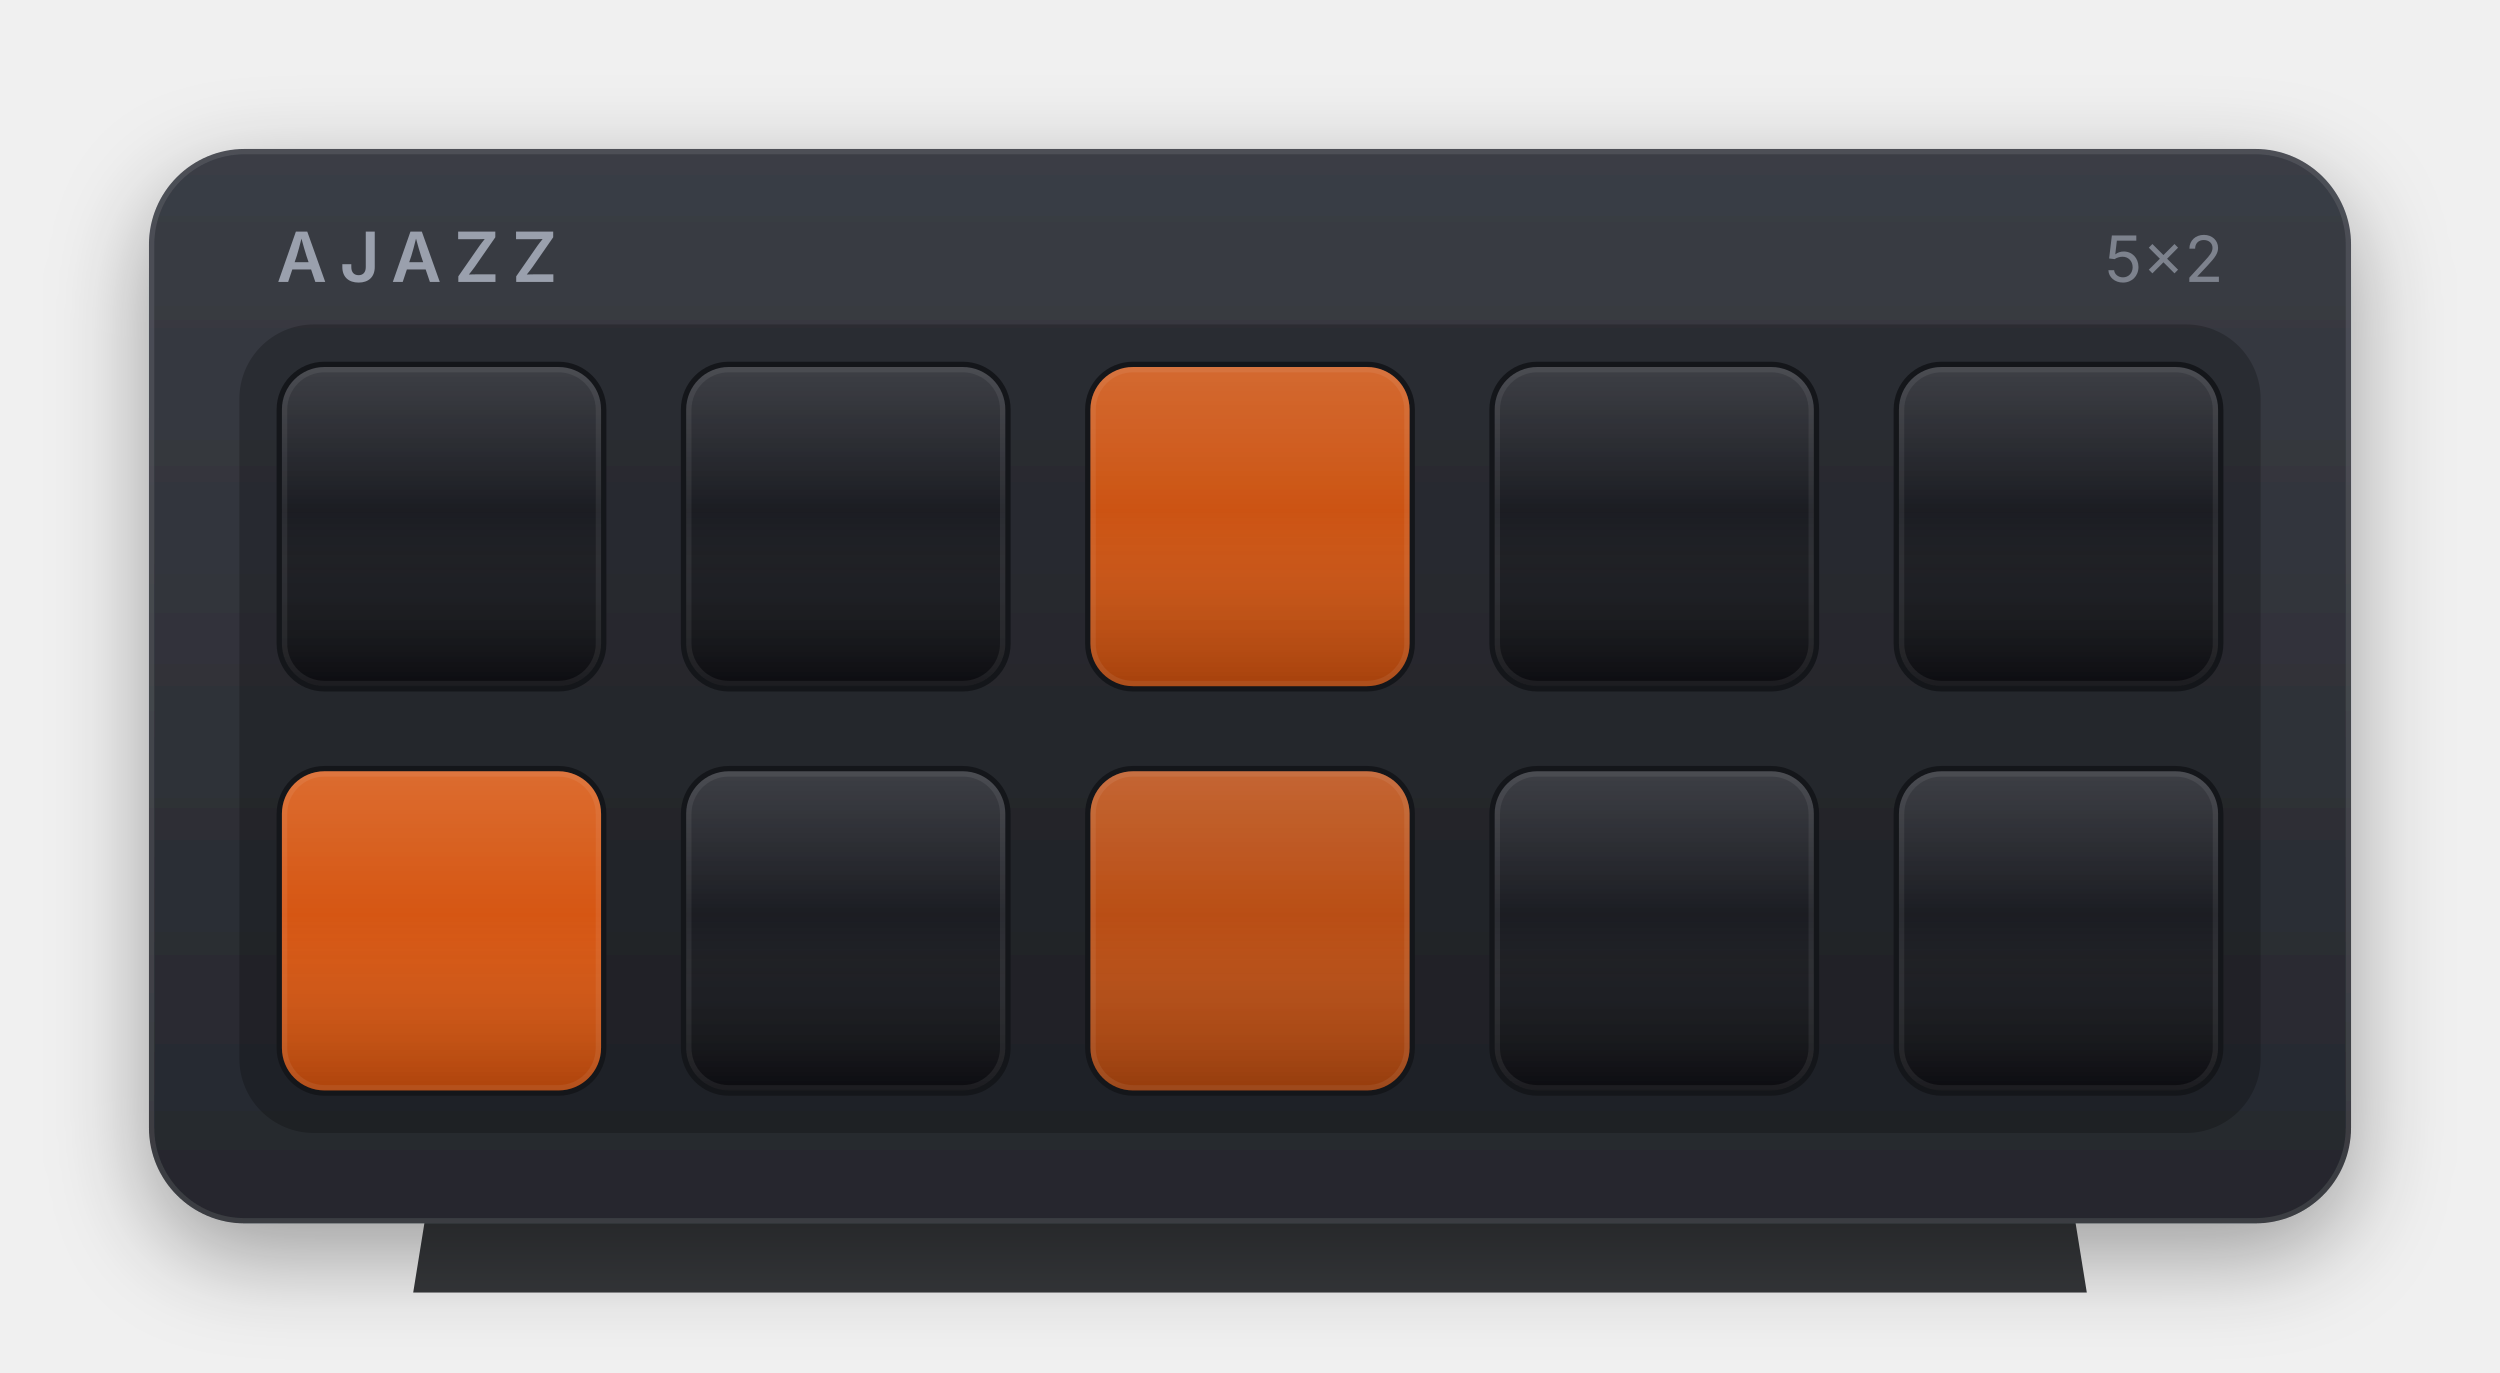
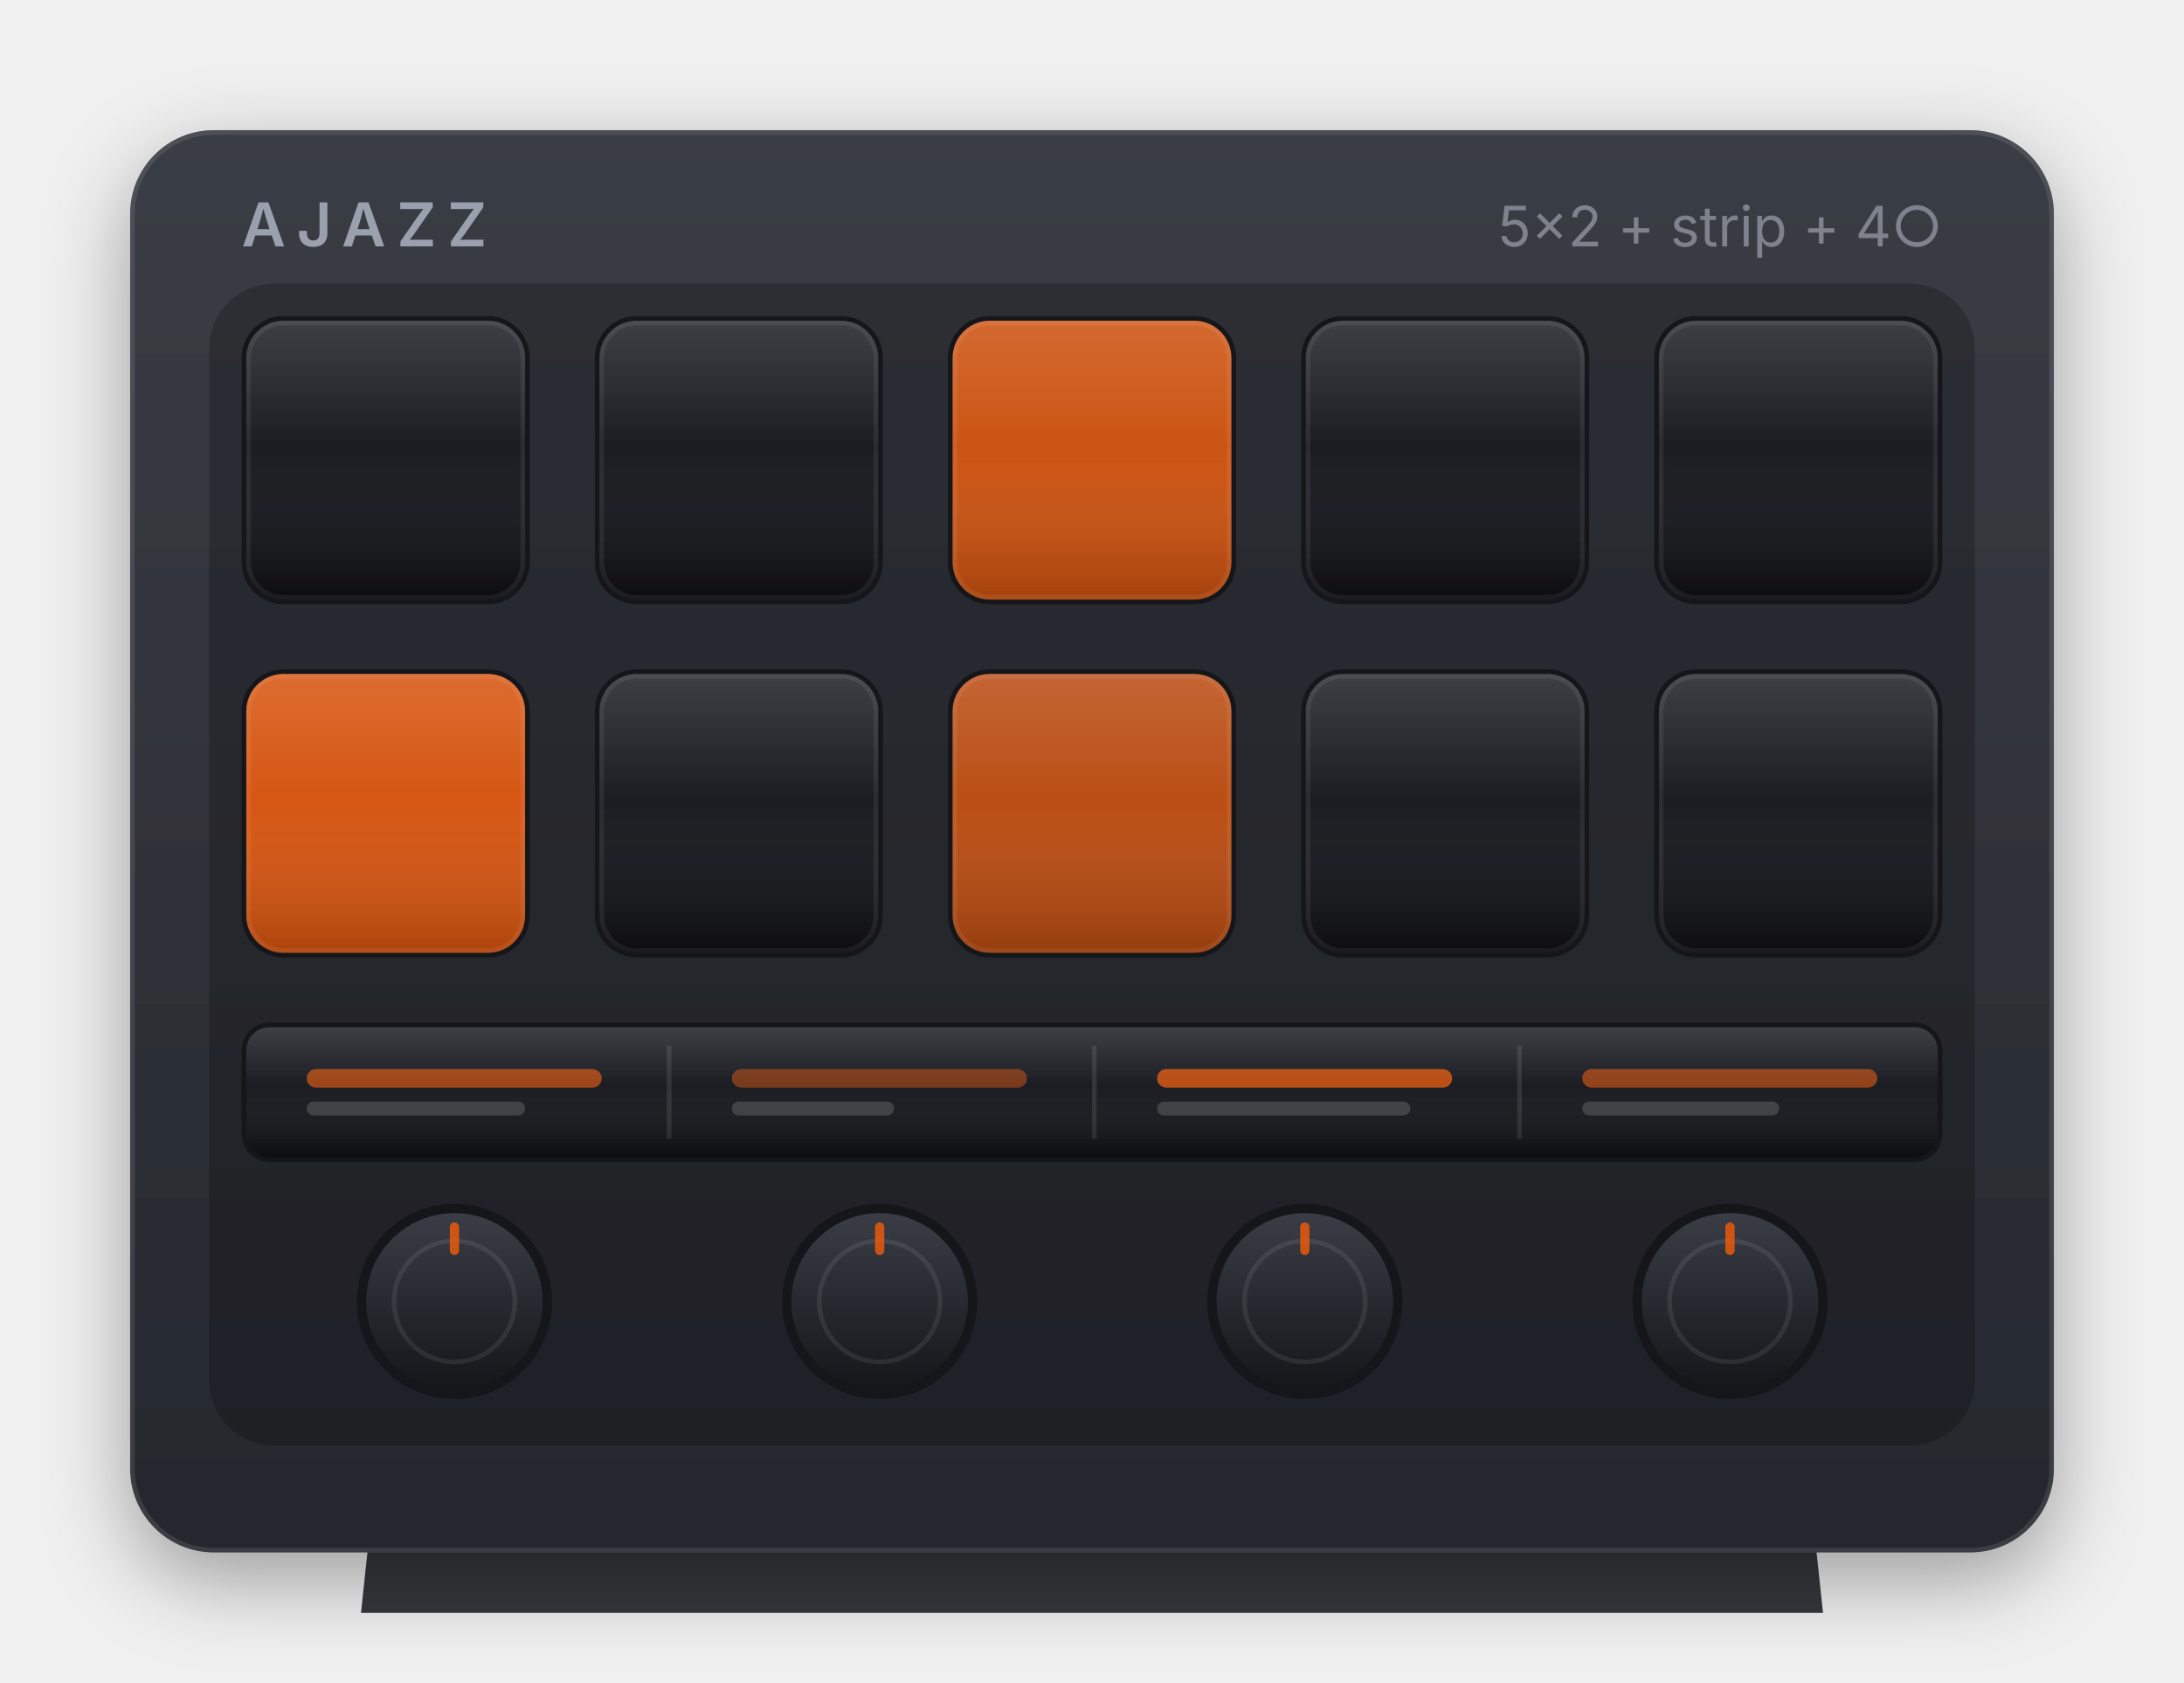
- <svg xmlns="http://www.w3.org/2000/svg" viewBox="0 0 470 258" width="470" height="258" role="img" aria-label="AJAZZ AKP05 — 5×2 key stream deck">
+ <svg xmlns="http://www.w3.org/2000/svg" viewBox="0 0 470 362" width="470" height="362" role="img" aria-label="AJAZZ AKP05 — 5×2 + strip + 4○ key stream deck">
  <defs>
    <linearGradient id="bodyajazzakp05" x1="0" y1="0" x2="0" y2="1">
      <stop offset="0" stop-color="#3a3d45" />
      <stop offset="1" stop-color="#25272d" />
    </linearGradient>
    <linearGradient id="idleajazzakp05" x1="0" y1="0" x2="0" y2="1">
      <stop offset="0" stop-color="#1e2027" />
      <stop offset="1" stop-color="#0e0f13" />
    </linearGradient>
    <linearGradient id="glossajazzakp05" x1="0" y1="0" x2="0" y2="1">
      <stop offset="0" stop-color="#ffffff" stop-opacity="0.14" />
      <stop offset="0.45" stop-color="#ffffff" stop-opacity="0.02" />
      <stop offset="1" stop-color="#000000" stop-opacity="0.18" />
    </linearGradient>
    <linearGradient id="knobajazzakp05" x1="0" y1="0" x2="0" y2="1">
      <stop offset="0" stop-color="#3a3d45" />
      <stop offset="1" stop-color="#14161a" />
    </linearGradient>
    <filter id="shadowajazzakp05" x="-20%" y="-20%" width="140%" height="150%">
      <feDropShadow dx="0" dy="6" stdDeviation="9" flood-color="#000000" flood-opacity="0.35" />
    </filter>
  </defs>
-   <path d="M 110.8 38 H 359.2 L 392.32 243 H 77.68 Z" fill="#14161a" opacity="0.85" />
+   <path d="M 110.8 38 H 359.2 L 392.32 347 H 77.68 Z" fill="#14161a" opacity="0.85" />
  <g filter="url(#shadowajazzakp05)">
-     <rect x="28" y="28" width="414" height="202" rx="18" fill="url(#bodyajazzakp05)" />
-     <rect x="28.5" y="28.5" width="413" height="201" rx="17.5" fill="none" stroke="#ffffff" stroke-opacity="0.10" />
+     <rect x="28" y="28" width="414" height="306" rx="18" fill="url(#bodyajazzakp05)" />
+     <rect x="28.5" y="28.5" width="413" height="305" rx="17.5" fill="none" stroke="#ffffff" stroke-opacity="0.10" />
  </g>
-   <rect x="45" y="61" width="380" height="152" rx="14" fill="#000000" opacity="0.22" />
+   <rect x="45" y="61" width="380" height="250" rx="14" fill="#000000" opacity="0.22" />
  <g>
    <g transform="translate(52,68)">
      <rect width="62" height="62" rx="9" fill="#14161a" />
      <rect x="1" y="1" width="60" height="60" rx="8" fill="url(#idleajazzakp05)" />
      <rect x="1" y="1" width="60" height="60" rx="8" fill="url(#glossajazzakp05)" />
      <rect x="1.5" y="1.5" width="59" height="59" rx="7.5" fill="none" stroke="#ffffff" stroke-opacity="0.07" />
    </g>
    <g transform="translate(128,68)">
      <rect width="62" height="62" rx="9" fill="#14161a" />
      <rect x="1" y="1" width="60" height="60" rx="8" fill="url(#idleajazzakp05)" />
      <rect x="1" y="1" width="60" height="60" rx="8" fill="url(#glossajazzakp05)" />
      <rect x="1.5" y="1.5" width="59" height="59" rx="7.5" fill="none" stroke="#ffffff" stroke-opacity="0.07" />
    </g>
    <g transform="translate(204,68)">
      <rect width="62" height="62" rx="9" fill="#14161a" />
      <rect x="1" y="1" width="60" height="60" rx="8" fill="url(#idleajazzakp05)" />
      <rect x="1" y="1" width="60" height="60" rx="8" fill="#e8590c" opacity="0.86" />
      <rect x="1" y="1" width="60" height="60" rx="8" fill="url(#glossajazzakp05)" />
      <rect x="1.5" y="1.5" width="59" height="59" rx="7.5" fill="none" stroke="#ffffff" stroke-opacity="0.07" />
    </g>
    <g transform="translate(280,68)">
      <rect width="62" height="62" rx="9" fill="#14161a" />
      <rect x="1" y="1" width="60" height="60" rx="8" fill="url(#idleajazzakp05)" />
      <rect x="1" y="1" width="60" height="60" rx="8" fill="url(#glossajazzakp05)" />
      <rect x="1.5" y="1.5" width="59" height="59" rx="7.5" fill="none" stroke="#ffffff" stroke-opacity="0.07" />
    </g>
    <g transform="translate(356,68)">
      <rect width="62" height="62" rx="9" fill="#14161a" />
      <rect x="1" y="1" width="60" height="60" rx="8" fill="url(#idleajazzakp05)" />
      <rect x="1" y="1" width="60" height="60" rx="8" fill="url(#glossajazzakp05)" />
      <rect x="1.5" y="1.5" width="59" height="59" rx="7.5" fill="none" stroke="#ffffff" stroke-opacity="0.07" />
    </g>
    <g transform="translate(52,144)">
      <rect width="62" height="62" rx="9" fill="#14161a" />
      <rect x="1" y="1" width="60" height="60" rx="8" fill="url(#idleajazzakp05)" />
      <rect x="1" y="1" width="60" height="60" rx="8" fill="#e8590c" opacity="0.91" />
      <rect x="1" y="1" width="60" height="60" rx="8" fill="url(#glossajazzakp05)" />
      <rect x="1.5" y="1.5" width="59" height="59" rx="7.5" fill="none" stroke="#ffffff" stroke-opacity="0.07" />
    </g>
    <g transform="translate(128,144)">
      <rect width="62" height="62" rx="9" fill="#14161a" />
      <rect x="1" y="1" width="60" height="60" rx="8" fill="url(#idleajazzakp05)" />
      <rect x="1" y="1" width="60" height="60" rx="8" fill="url(#glossajazzakp05)" />
      <rect x="1.5" y="1.5" width="59" height="59" rx="7.5" fill="none" stroke="#ffffff" stroke-opacity="0.07" />
    </g>
    <g transform="translate(204,144)">
      <rect width="62" height="62" rx="9" fill="#14161a" />
      <rect x="1" y="1" width="60" height="60" rx="8" fill="url(#idleajazzakp05)" />
      <rect x="1" y="1" width="60" height="60" rx="8" fill="#e8590c" opacity="0.77" />
      <rect x="1" y="1" width="60" height="60" rx="8" fill="url(#glossajazzakp05)" />
      <rect x="1.5" y="1.5" width="59" height="59" rx="7.5" fill="none" stroke="#ffffff" stroke-opacity="0.07" />
    </g>
    <g transform="translate(280,144)">
      <rect width="62" height="62" rx="9" fill="#14161a" />
      <rect x="1" y="1" width="60" height="60" rx="8" fill="url(#idleajazzakp05)" />
      <rect x="1" y="1" width="60" height="60" rx="8" fill="url(#glossajazzakp05)" />
      <rect x="1.5" y="1.5" width="59" height="59" rx="7.5" fill="none" stroke="#ffffff" stroke-opacity="0.07" />
    </g>
    <g transform="translate(356,144)">
      <rect width="62" height="62" rx="9" fill="#14161a" />
      <rect x="1" y="1" width="60" height="60" rx="8" fill="url(#idleajazzakp05)" />
      <rect x="1" y="1" width="60" height="60" rx="8" fill="url(#glossajazzakp05)" />
      <rect x="1.5" y="1.5" width="59" height="59" rx="7.5" fill="none" stroke="#ffffff" stroke-opacity="0.07" />
    </g>
  </g>
+   <g transform="translate(52,220)">
+     <rect width="366" height="30" rx="6" fill="#14161a" />
+     <rect x="1" y="1" width="364" height="28" rx="5" fill="url(#idleajazzakp05)" />
+     <rect x="14.0" y="10" width="63.5" height="4" rx="2" fill="#e8590c" opacity="0.64" />
+     <rect x="14.0" y="17" width="47.0" height="3" rx="1.5" fill="#ffffff" opacity="0.16" />
+     <rect x="105.5" y="10" width="63.5" height="4" rx="2" fill="#e8590c" opacity="0.45" />
+     <rect x="105.5" y="17" width="34.9" height="3" rx="1.5" fill="#ffffff" opacity="0.16" />
+     <rect x="91.5" y="5" width="1" height="20" fill="#ffffff" opacity="0.10" />
+     <rect x="197.0" y="10" width="63.5" height="4" rx="2" fill="#e8590c" opacity="0.76" />
+     <rect x="197.0" y="17" width="54.5" height="3" rx="1.5" fill="#ffffff" opacity="0.16" />
+     <rect x="183.0" y="5" width="1" height="20" fill="#ffffff" opacity="0.10" />
+     <rect x="288.5" y="10" width="63.5" height="4" rx="2" fill="#e8590c" opacity="0.57" />
+     <rect x="288.5" y="17" width="42.4" height="3" rx="1.5" fill="#ffffff" opacity="0.16" />
+     <rect x="274.5" y="5" width="1" height="20" fill="#ffffff" opacity="0.10" />
+     <rect x="1" y="1" width="364" height="28" rx="5" fill="url(#glossajazzakp05)" />
+   </g>
+   <g>
+     <g transform="translate(97.8,280)">
+       <circle r="21" fill="#14161a" />
+       <circle r="19" fill="url(#knobajazzakp05)" />
+       <circle r="13" fill="none" stroke="#ffffff" stroke-opacity="0.08" />
+       <rect x="-1" y="-17" width="2" height="7" rx="1" fill="#e8590c" opacity="0.85" />
+     </g>
+     <g transform="translate(189.3,280)">
+       <circle r="21" fill="#14161a" />
+       <circle r="19" fill="url(#knobajazzakp05)" />
+       <circle r="13" fill="none" stroke="#ffffff" stroke-opacity="0.08" />
+       <rect x="-1" y="-17" width="2" height="7" rx="1" fill="#e8590c" opacity="0.85" />
+     </g>
+     <g transform="translate(280.8,280)">
+       <circle r="21" fill="#14161a" />
+       <circle r="19" fill="url(#knobajazzakp05)" />
+       <circle r="13" fill="none" stroke="#ffffff" stroke-opacity="0.08" />
+       <rect x="-1" y="-17" width="2" height="7" rx="1" fill="#e8590c" opacity="0.85" />
+     </g>
+     <g transform="translate(372.3,280)">
+       <circle r="21" fill="#14161a" />
+       <circle r="19" fill="url(#knobajazzakp05)" />
+       <circle r="13" fill="none" stroke="#ffffff" stroke-opacity="0.08" />
+       <rect x="-1" y="-17" width="2" height="7" rx="1" fill="#e8590c" opacity="0.85" />
+     </g>
+   </g>
  <text x="52" y="53" font-family="Inter, Helvetica Neue, Arial, sans-serif" font-size="13" font-weight="600" letter-spacing="2.4" fill="#9aa0ad">AJAZZ</text>
-   <text x="418" y="53" text-anchor="end" font-family="Inter, Helvetica Neue, Arial, sans-serif" font-size="12" fill="#9aa0ad" opacity="0.7">5×2</text>
+   <text x="418" y="53" text-anchor="end" font-family="Inter, Helvetica Neue, Arial, sans-serif" font-size="12" fill="#9aa0ad" opacity="0.7">5×2 + strip + 4○</text>
</svg>
